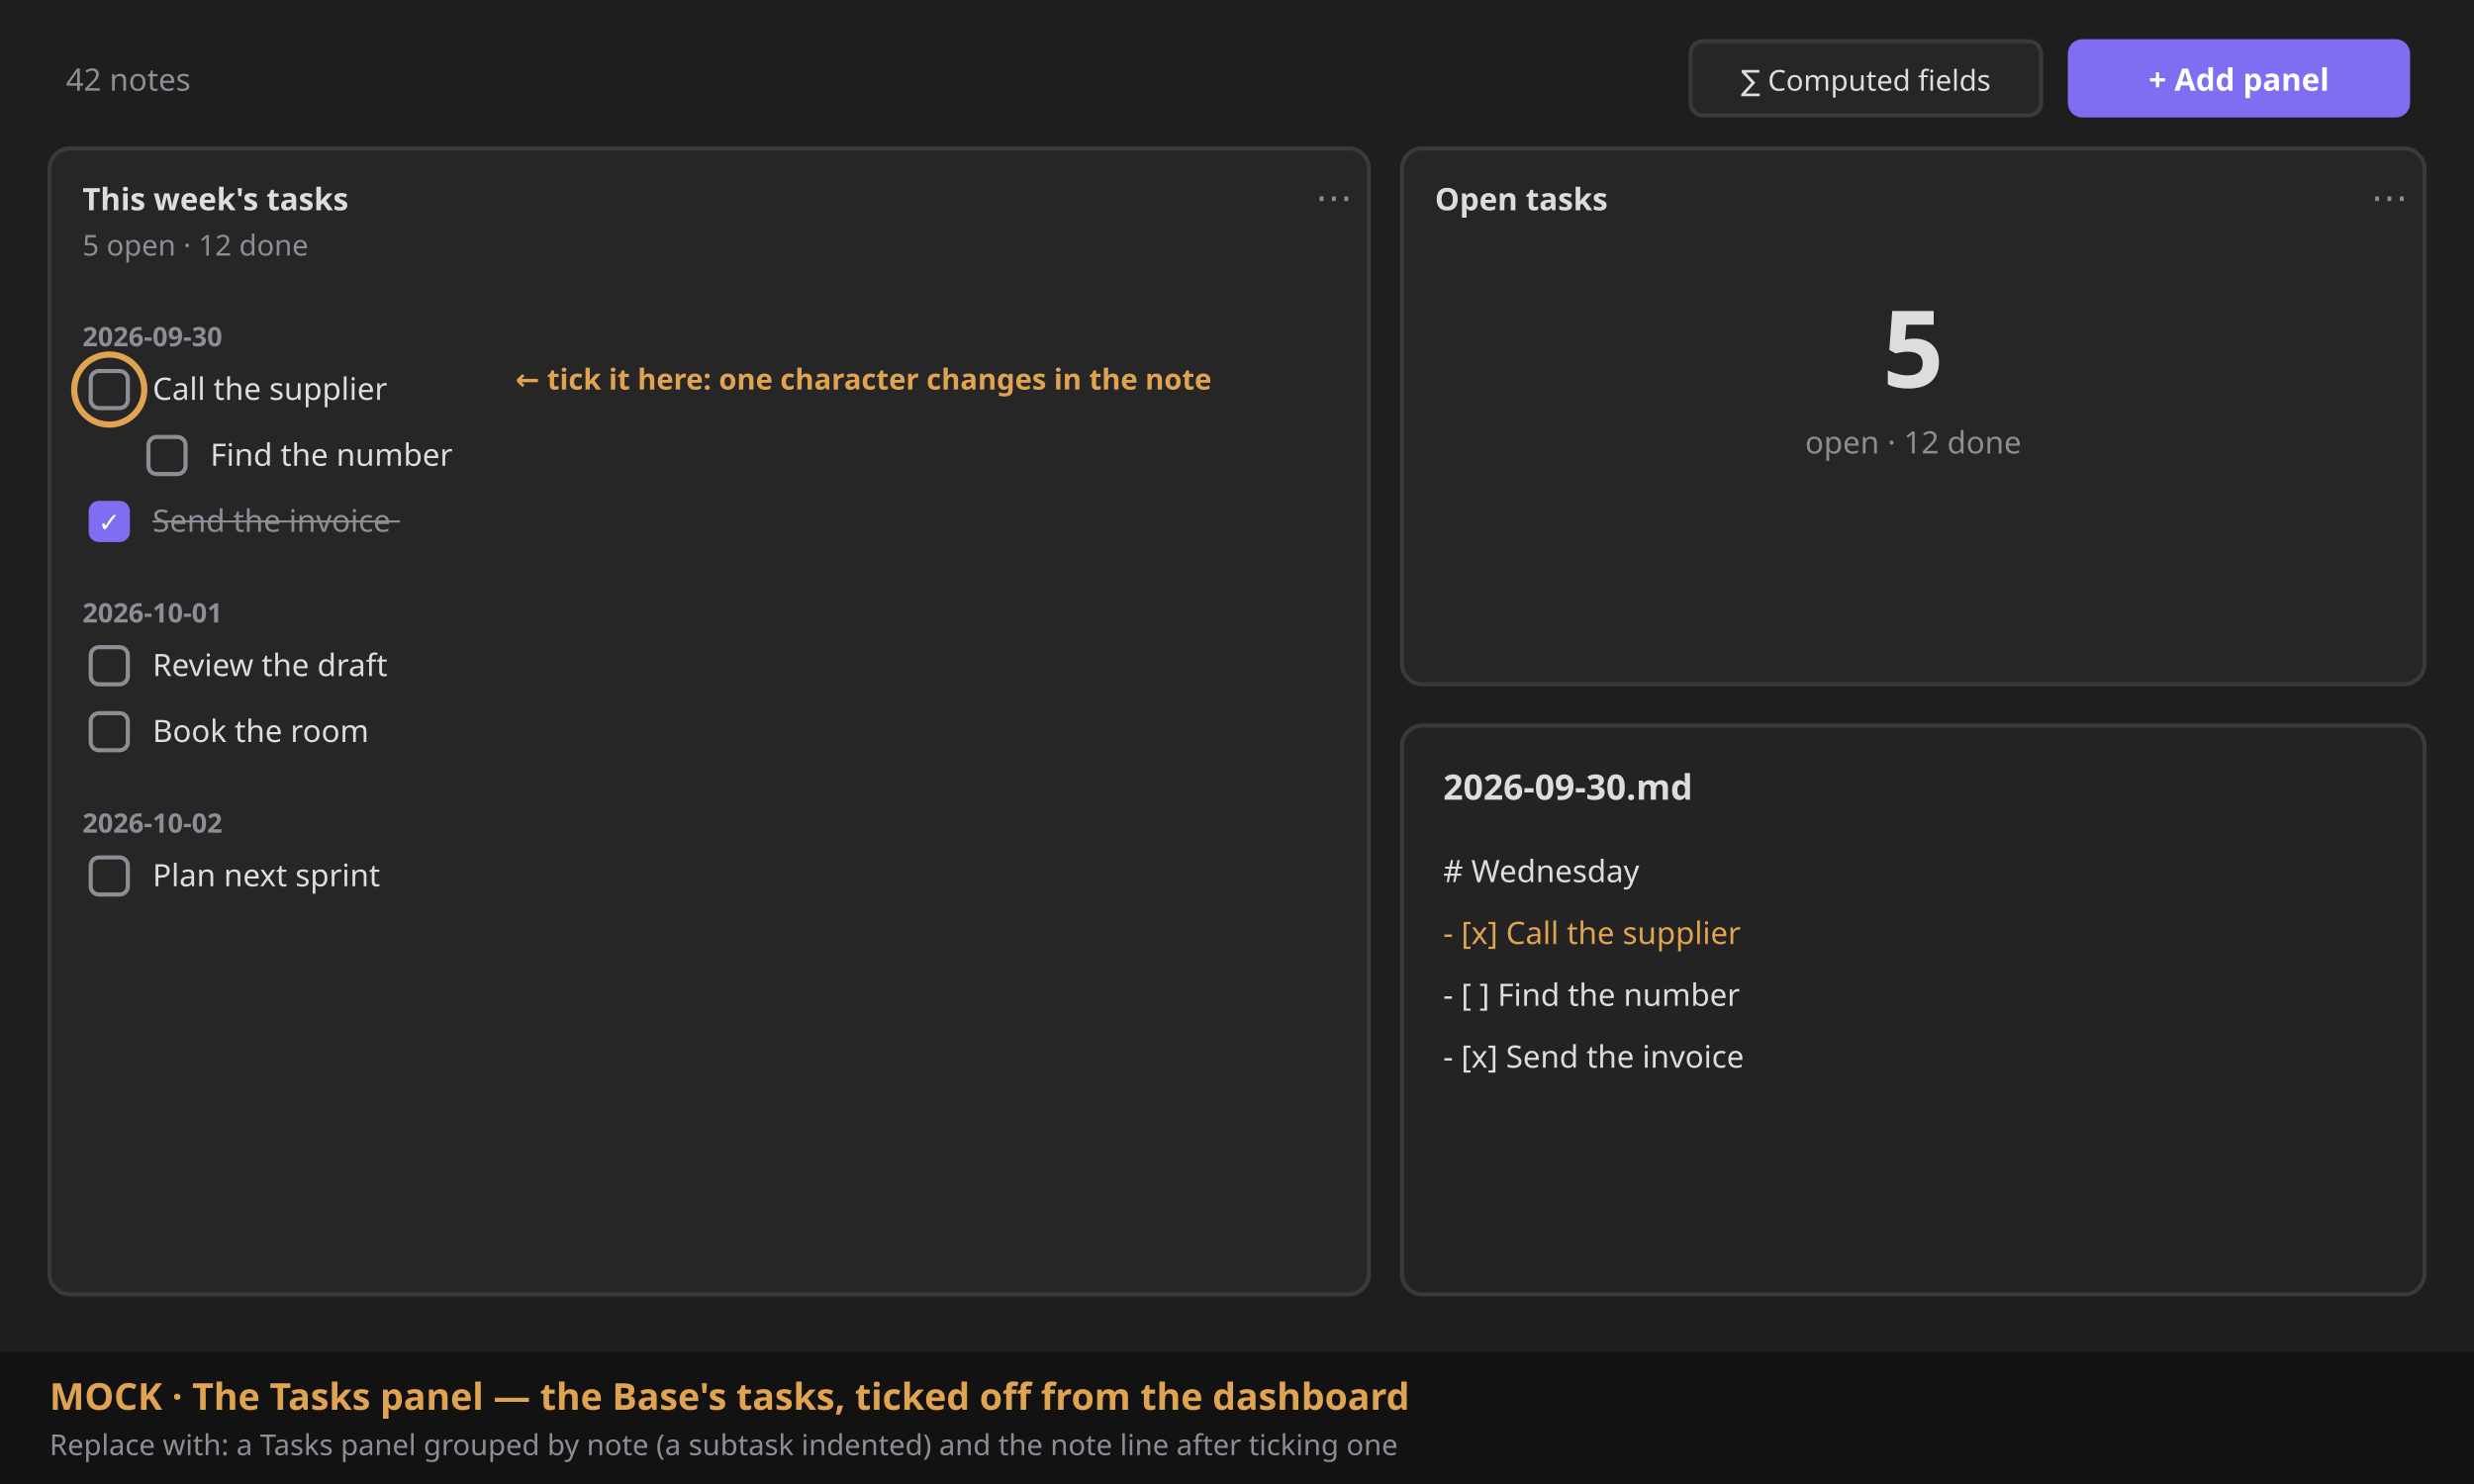
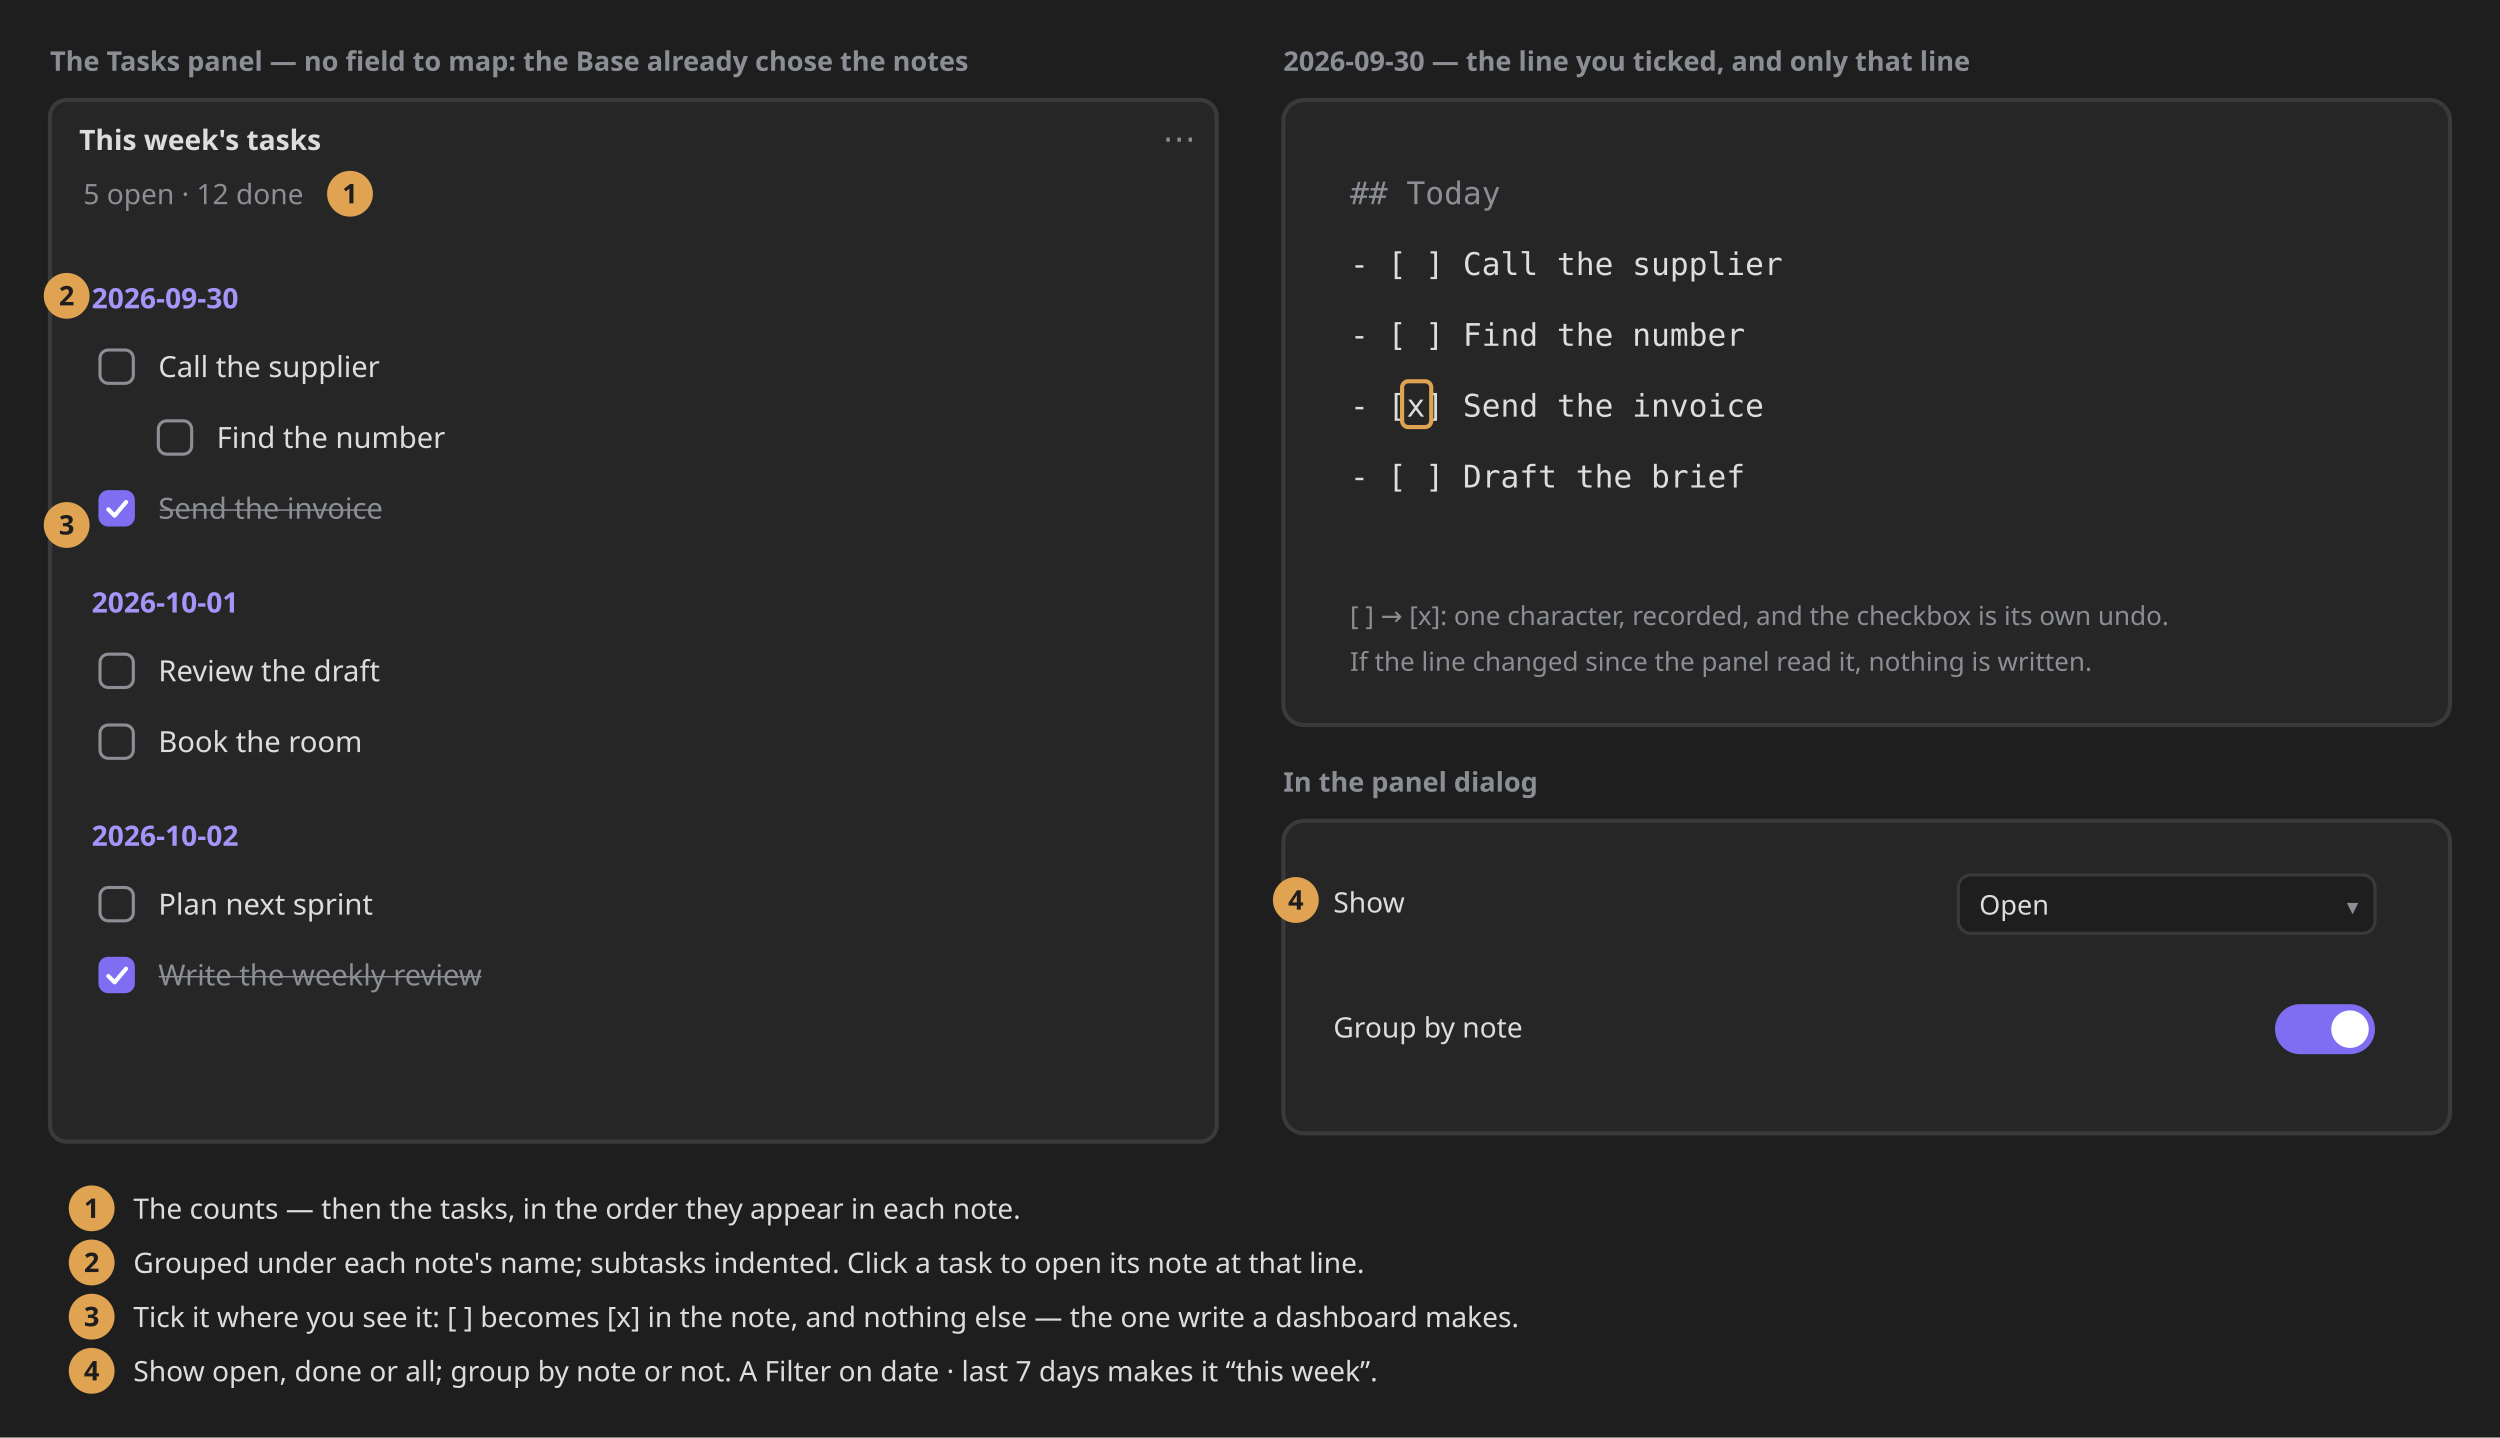
- <svg xmlns="http://www.w3.org/2000/svg" width="1200" height="720" viewBox="0 0 1200 720" role="img" aria-label="The Tasks panel — the Base's tasks, ticked off from the dashboard (mock)">
-   <rect width="1200" height="720" fill="#1e1e1e" />
-   <text x="32" y="44" fill="#8b8e94" font-family="sans-serif" font-size="15" font-weight="400" text-anchor="start">42 notes</text>
-   <rect x="820" y="20" width="170" height="36" rx="6" fill="#262626" stroke="#3a3a3a" stroke-width="2" />
-   <text x="905" y="44" fill="#dcddde" font-family="sans-serif" font-size="14" font-weight="400" text-anchor="middle">∑ Computed fields</text>
-   <rect x="1004" y="20" width="164" height="36" rx="6" fill="#7f6df2" stroke="#7f6df2" stroke-width="2" />
-   <text x="1086" y="44" fill="#fff" font-family="sans-serif" font-size="15" font-weight="600" text-anchor="middle">+ Add panel</text>
-   <rect x="24" y="72" width="640" height="556" rx="10" fill="#262626" stroke="#3a3a3a" stroke-width="2" />
-   <text x="40" y="102" fill="#dcddde" font-family="sans-serif" font-size="15" font-weight="600" text-anchor="start">This week's tasks</text>
-   <text x="638" y="102" fill="#8b8e94" font-family="sans-serif" font-size="18" font-weight="400" text-anchor="start">⋯</text>
-   <text x="40" y="124" fill="#8b8e94" font-family="sans-serif" font-size="14" font-weight="400" text-anchor="start">5 open · 12 done</text>
-   <text x="40" y="168" fill="#8b8e94" font-family="sans-serif" font-size="13" font-weight="600" text-anchor="start">2026-09-30</text>
-   <rect x="44" y="180" width="18" height="18" rx="4" fill="#262626" stroke="#8b8e94" stroke-width="2" />
-   <text x="74" y="194" fill="#dcddde" font-family="sans-serif" font-size="15" font-weight="400" text-anchor="start">Call the supplier</text>
-   <rect x="72" y="212" width="18" height="18" rx="4" fill="#262626" stroke="#8b8e94" stroke-width="2" />
-   <text x="102" y="226" fill="#dcddde" font-family="sans-serif" font-size="15" font-weight="400" text-anchor="start">Find the number</text>
-   <rect x="44" y="244" width="18" height="18" rx="4" fill="#7f6df2" stroke="#7f6df2" stroke-width="2" />
-   <text x="53" y="258" fill="#fff" font-family="sans-serif" font-size="13" font-weight="700" text-anchor="middle">✓</text>
-   <text x="74" y="258" fill="#8b8e94" font-family="sans-serif" font-size="15" font-weight="400" text-anchor="start">Send the invoice</text>
-   <line x1="74" y1="253" x2="194" y2="253" stroke="#8b8e94" />
-   <text x="40" y="302" fill="#8b8e94" font-family="sans-serif" font-size="13" font-weight="600" text-anchor="start">2026-10-01</text>
-   <rect x="44" y="314" width="18" height="18" rx="4" fill="#262626" stroke="#8b8e94" stroke-width="2" />
-   <text x="74" y="328" fill="#dcddde" font-family="sans-serif" font-size="15" font-weight="400" text-anchor="start">Review the draft</text>
-   <rect x="44" y="346" width="18" height="18" rx="4" fill="#262626" stroke="#8b8e94" stroke-width="2" />
-   <text x="74" y="360" fill="#dcddde" font-family="sans-serif" font-size="15" font-weight="400" text-anchor="start">Book the room</text>
-   <text x="40" y="404" fill="#8b8e94" font-family="sans-serif" font-size="13" font-weight="600" text-anchor="start">2026-10-02</text>
-   <rect x="44" y="416" width="18" height="18" rx="4" fill="#262626" stroke="#8b8e94" stroke-width="2" />
-   <text x="74" y="430" fill="#dcddde" font-family="sans-serif" font-size="15" font-weight="400" text-anchor="start">Plan next sprint</text>
-   <circle cx="53" cy="189" r="17" fill="none" stroke="#e0a351" stroke-width="3" />
-   <text x="250" y="189" fill="#e0a351" font-family="sans-serif" font-size="14" font-weight="600" text-anchor="start">← tick it here: one character changes in the note</text>
-   <rect x="680" y="72" width="496" height="260" rx="10" fill="#262626" stroke="#3a3a3a" stroke-width="2" />
-   <text x="696" y="102" fill="#dcddde" font-family="sans-serif" font-size="15" font-weight="600" text-anchor="start">Open tasks</text>
-   <text x="1150" y="102" fill="#8b8e94" font-family="sans-serif" font-size="18" font-weight="400" text-anchor="start">⋯</text>
-   <text x="928.0" y="188" fill="#dcddde" font-family="sans-serif" font-size="52" font-weight="700" text-anchor="middle">5</text>
-   <text x="928.0" y="220" fill="#8b8e94" font-family="sans-serif" font-size="15" font-weight="400" text-anchor="middle">open · 12 done</text>
-   <rect x="680" y="352" width="496" height="276" rx="10" fill="#232323" stroke="#3a3a3a" stroke-width="2" />
-   <text x="700" y="388" fill="#dcddde" font-family="sans-serif" font-size="17" font-weight="700" text-anchor="start">2026-09-30.md</text>
-   <text x="700" y="428" fill="#dcddde" font-family="sans-serif" font-size="15" font-weight="400" text-anchor="start"># Wednesday</text>
-   <text x="700" y="458" fill="#e0a351" font-family="sans-serif" font-size="15" font-weight="400" text-anchor="start">- [x] Call the supplier</text>
-   <text x="700" y="488" fill="#dcddde" font-family="sans-serif" font-size="15" font-weight="400" text-anchor="start">    - [ ] Find the number</text>
-   <text x="700" y="518" fill="#dcddde" font-family="sans-serif" font-size="15" font-weight="400" text-anchor="start">- [x] Send the invoice</text>
-   <rect x="0" y="656" width="1200" height="64" fill="#111" opacity="0.92" />
-   <text x="24" y="684" fill="#e0a351" font-family="sans-serif" font-size="18" font-weight="700" text-anchor="start">MOCK · The Tasks panel — the Base's tasks, ticked off from the dashboard</text>
-   <text x="24" y="706" fill="#8b8e94" font-family="sans-serif" font-size="14" font-weight="400" text-anchor="start">Replace with: a Tasks panel grouped by note (a subtask indented) and the note line after ticking one</text>
+ <svg xmlns="http://www.w3.org/2000/svg" width="1200" height="690" viewBox="0 0 1200 690" role="img" aria-label="The Tasks panel: the Base's tasks grouped by note, ticked off from the dashboard">
+   <rect width="1200" height="690" fill="#1e1e1e" />
+   <text x="24" y="34" fill="#8b8e94" font-family="sans-serif" font-size="13" font-weight="600" text-anchor="start">The Tasks panel — no field to map: the Base already chose the notes</text>
+   <rect x="24" y="48" width="560" height="500" rx="8" fill="#262626" stroke="#3a3a3a" stroke-width="2" />
+   <text x="38" y="72" fill="#dcddde" font-family="sans-serif" font-size="13.5" font-weight="600" text-anchor="start">This week's tasks</text>
+   <text x="566" y="72" fill="#8b8e94" font-family="sans-serif" font-size="16" font-weight="400" text-anchor="middle">⋯</text>
+   <text x="40" y="98" fill="#8b8e94" font-family="sans-serif" font-size="13.5" font-weight="400" text-anchor="start">5 open · 12 done</text>
+   <circle cx="168" cy="93" r="10" fill="#e0a351" stroke="#e0a351" stroke-width="2" />
+   <text x="168" y="97.6" fill="#1e1e1e" font-family="sans-serif" font-size="13" font-weight="700" text-anchor="middle">1</text>
+   <text x="44" y="148" fill="#a594f9" font-family="sans-serif" font-size="13.5" font-weight="600" text-anchor="start">2026-09-30</text>
+   <rect x="48" y="168" width="16" height="16" rx="4" fill="#262626" stroke="#8b8e94" stroke-width="1.5" />
+   <text x="76" y="181" fill="#dcddde" font-family="sans-serif" font-size="14" font-weight="400" text-anchor="start">Call the supplier</text>
+   <rect x="76" y="202" width="16" height="16" rx="4" fill="#262626" stroke="#8b8e94" stroke-width="1.5" />
+   <text x="104" y="215" fill="#dcddde" font-family="sans-serif" font-size="14" font-weight="400" text-anchor="start">Find the number</text>
+   <rect x="48" y="236" width="16" height="16" rx="4" fill="#7f6df2" stroke="#7f6df2" stroke-width="1.5" />
+   <path d="M52,244.5 L55,247.5 L60.5,241" fill="none" stroke="#ffffff" stroke-width="2" stroke-linecap="round" stroke-linejoin="round" />
+   <text x="76" y="249" fill="#8b8e94" font-family="sans-serif" font-size="14" font-weight="400" text-anchor="start" text-decoration="line-through">Send the invoice</text>
+   <text x="44" y="294" fill="#a594f9" font-family="sans-serif" font-size="13.5" font-weight="600" text-anchor="start">2026-10-01</text>
+   <rect x="48" y="314" width="16" height="16" rx="4" fill="#262626" stroke="#8b8e94" stroke-width="1.5" />
+   <text x="76" y="327" fill="#dcddde" font-family="sans-serif" font-size="14" font-weight="400" text-anchor="start">Review the draft</text>
+   <rect x="48" y="348" width="16" height="16" rx="4" fill="#262626" stroke="#8b8e94" stroke-width="1.5" />
+   <text x="76" y="361" fill="#dcddde" font-family="sans-serif" font-size="14" font-weight="400" text-anchor="start">Book the room</text>
+   <text x="44" y="406" fill="#a594f9" font-family="sans-serif" font-size="13.5" font-weight="600" text-anchor="start">2026-10-02</text>
+   <rect x="48" y="426" width="16" height="16" rx="4" fill="#262626" stroke="#8b8e94" stroke-width="1.5" />
+   <text x="76" y="439" fill="#dcddde" font-family="sans-serif" font-size="14" font-weight="400" text-anchor="start">Plan next sprint</text>
+   <rect x="48" y="460" width="16" height="16" rx="4" fill="#7f6df2" stroke="#7f6df2" stroke-width="1.5" />
+   <path d="M52,468.5 L55,471.5 L60.5,465" fill="none" stroke="#ffffff" stroke-width="2" stroke-linecap="round" stroke-linejoin="round" />
+   <text x="76" y="473" fill="#8b8e94" font-family="sans-serif" font-size="14" font-weight="400" text-anchor="start" text-decoration="line-through">Write the weekly review</text>
+   <circle cx="32" cy="142" r="10" fill="#e0a351" stroke="#e0a351" stroke-width="2" />
+   <text x="32" y="146.6" fill="#1e1e1e" font-family="sans-serif" font-size="13" font-weight="700" text-anchor="middle">2</text>
+   <circle cx="32" cy="252" r="10" fill="#e0a351" stroke="#e0a351" stroke-width="2" />
+   <text x="32" y="256.6" fill="#1e1e1e" font-family="sans-serif" font-size="13" font-weight="700" text-anchor="middle">3</text>
+   <text x="616" y="34" fill="#8b8e94" font-family="sans-serif" font-size="13" font-weight="600" text-anchor="start">2026-09-30 — the line you ticked, and only that line</text>
+   <rect x="616" y="48" width="560" height="300" rx="10" fill="#262626" stroke="#3a3a3a" stroke-width="2" />
+   <text x="648" y="98" fill="#8b8e94" font-family="monospace" font-size="15" font-weight="400" text-anchor="start">## Today</text>
+   <text x="648" y="132" fill="#dcddde" font-family="monospace" font-size="15" font-weight="400" text-anchor="start">- [ ] Call the supplier</text>
+   <text x="648" y="166" fill="#dcddde" font-family="monospace" font-size="15" font-weight="400" text-anchor="start">    - [ ] Find the number</text>
+   <text x="648" y="200" fill="#dcddde" font-family="monospace" font-size="15" font-weight="400" text-anchor="start">- [x] Send the invoice</text>
+   <text x="648" y="234" fill="#dcddde" font-family="monospace" font-size="15" font-weight="400" text-anchor="start">- [ ] Draft the brief</text>
+   <rect x="673" y="183" width="14" height="22" rx="3" fill="none" stroke="#e0a351" stroke-width="2" />
+   <text x="648" y="300" fill="#8b8e94" font-family="sans-serif" font-size="12.5" font-weight="400" text-anchor="start">[ ] → [x]: one character, recorded, and the checkbox is its own undo.</text>
+   <text x="648" y="322" fill="#8b8e94" font-family="sans-serif" font-size="12.5" font-weight="400" text-anchor="start">If the line changed since the panel read it, nothing is written.</text>
+   <text x="616" y="380" fill="#8b8e94" font-family="sans-serif" font-size="13" font-weight="600" text-anchor="start">In the panel dialog</text>
+   <rect x="616" y="394" width="560" height="150" rx="10" fill="#262626" stroke="#3a3a3a" stroke-width="2" />
+   <text x="640" y="438" fill="#dcddde" font-family="sans-serif" font-size="13.5" font-weight="400" text-anchor="start">Show</text>
+   <rect x="940" y="420" width="200" height="28" rx="6" fill="#1e1e1e" stroke="#3a3a3a" stroke-width="1.5" />
+   <text x="950" y="439" fill="#dcddde" font-family="sans-serif" font-size="13" font-weight="400" text-anchor="start">Open</text>
+   <text x="1132" y="439" fill="#8b8e94" font-family="sans-serif" font-size="11" font-weight="400" text-anchor="end">▾</text>
+   <text x="640" y="498" fill="#dcddde" font-family="sans-serif" font-size="13.5" font-weight="400" text-anchor="start">Group by note</text>
+   <rect x="1092" y="482" width="48" height="24" rx="12" fill="#7f6df2" />
+   <circle cx="1128" cy="494" r="9" fill="#ffffff" />
+   <circle cx="622" cy="432" r="10" fill="#e0a351" stroke="#e0a351" stroke-width="2" />
+   <text x="622" y="436.6" fill="#1e1e1e" font-family="sans-serif" font-size="13" font-weight="700" text-anchor="middle">4</text>
+   <circle cx="44" cy="580" r="10" fill="#e0a351" stroke="#e0a351" stroke-width="2" />
+   <text x="44" y="584.6" fill="#1e1e1e" font-family="sans-serif" font-size="13" font-weight="700" text-anchor="middle">1</text>
+   <text x="64" y="585" fill="#dcddde" font-family="sans-serif" font-size="13.5" font-weight="400" text-anchor="start">The counts — then the tasks, in the order they appear in each note.</text>
+   <circle cx="44" cy="606" r="10" fill="#e0a351" stroke="#e0a351" stroke-width="2" />
+   <text x="44" y="610.6" fill="#1e1e1e" font-family="sans-serif" font-size="13" font-weight="700" text-anchor="middle">2</text>
+   <text x="64" y="611" fill="#dcddde" font-family="sans-serif" font-size="13.5" font-weight="400" text-anchor="start">Grouped under each note's name; subtasks indented. Click a task to open its note at that line.</text>
+   <circle cx="44" cy="632" r="10" fill="#e0a351" stroke="#e0a351" stroke-width="2" />
+   <text x="44" y="636.6" fill="#1e1e1e" font-family="sans-serif" font-size="13" font-weight="700" text-anchor="middle">3</text>
+   <text x="64" y="637" fill="#dcddde" font-family="sans-serif" font-size="13.5" font-weight="400" text-anchor="start">Tick it where you see it: [ ] becomes [x] in the note, and nothing else — the one write a dashboard makes.</text>
+   <circle cx="44" cy="658" r="10" fill="#e0a351" stroke="#e0a351" stroke-width="2" />
+   <text x="44" y="662.6" fill="#1e1e1e" font-family="sans-serif" font-size="13" font-weight="700" text-anchor="middle">4</text>
+   <text x="64" y="663" fill="#dcddde" font-family="sans-serif" font-size="13.5" font-weight="400" text-anchor="start">Show open, done or all; group by note or not. A Filter on date · last 7 days makes it “this week”.</text>
</svg>
